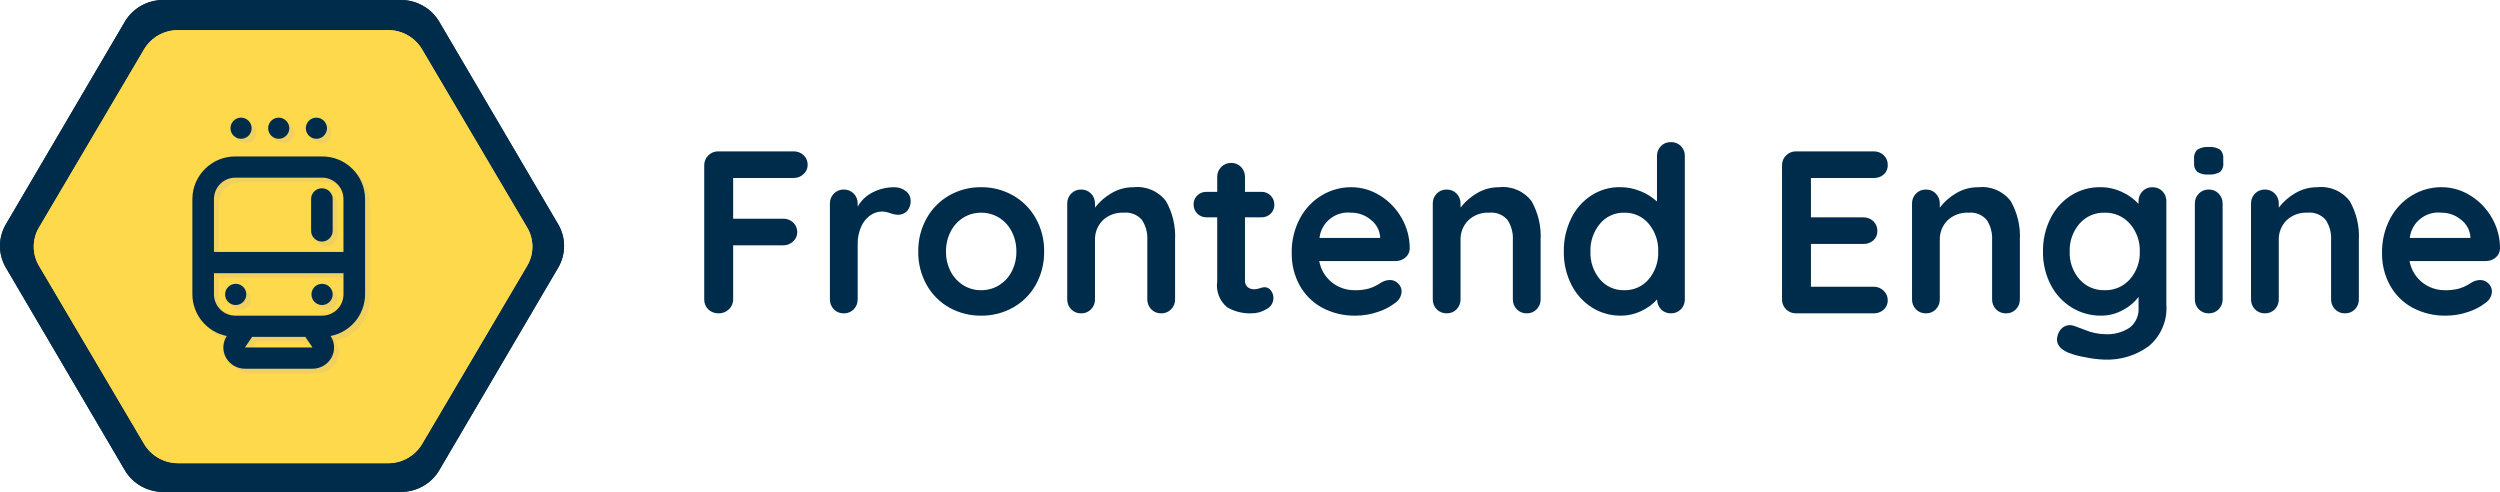
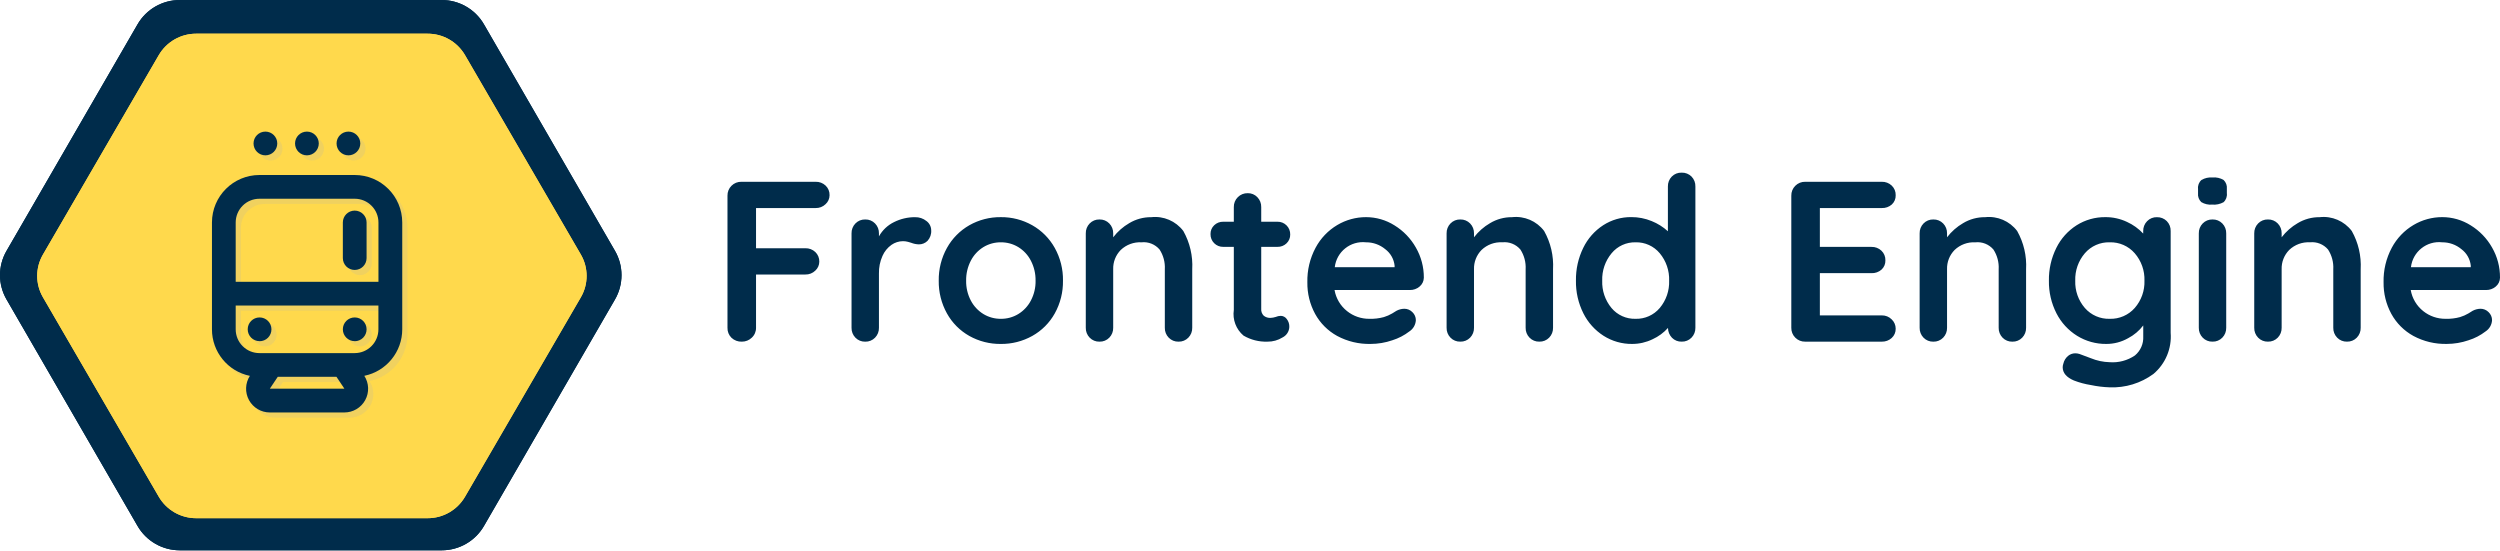
- <svg xmlns="http://www.w3.org/2000/svg" width="228.687" height="45" viewBox="0 0 228.687 45">
+ <svg xmlns="http://www.w3.org/2000/svg" width="231.687" height="51" viewBox="0 0 231.687 51">
  <defs>
    <style>.a,.f,.g{fill:#002c4b;}.b{fill:#ffd94c;}.c{opacity:0.19;}.d,.e{fill:#afafaf;}.d{mix-blend-mode:darken;isolation:isolate;}.e,.g{fill-rule:evenodd;}.h,.i{stroke:none;}.i{fill:#002c4b;}</style>
  </defs>
  <g class="a" transform="translate(-7.701)">
-     <path class="h" d="M 38.125 30 L 28.875 30 L 24.471 22.5 L 28.875 15 L 38.125 15 L 42.529 22.5 L 38.125 30 Z" />
-     <path class="i" d="M 22.631 0 L 44.369 0 C 45.819 0 47.158 0.759 47.881 1.991 L 58.758 20.516 C 59.48 21.744 59.48 23.256 58.758 24.484 L 47.881 43.009 C 47.158 44.241 45.819 45 44.369 45 L 22.631 45 C 21.181 45 19.842 44.241 19.119 43.009 L 8.241 24.484 C 7.52 23.256 7.52 21.744 8.241 20.516 L 19.119 1.991 C 19.842 0.759 21.181 0 22.631 0 Z" />
+     <path class="h" d="M 42.595 36 L 30.405 36 L 24.332 25.5 L 30.405 15 L 42.595 15 L 48.668 25.5 L 42.595 36 Z" />
+     <path class="i" d="M 24.367 0 L 48.633 0 C 50.251 0 51.746 0.86 52.553 2.257 L 64.696 23.251 C 65.501 24.643 65.501 26.357 64.696 27.749 L 52.553 48.743 C 51.746 50.14 50.251 51 48.633 51 L 24.367 51 C 22.749 51 21.254 50.14 20.447 48.743 L 8.304 27.749 C 7.499 26.357 7.499 24.643 8.304 23.251 L 20.447 2.257 C 21.254 0.86 22.749 0 24.367 0 Z" />
  </g>
  <g class="a" transform="translate(-7.701)">
-     <path class="h" d="M 38.125 30 L 28.875 30 L 24.471 22.5 L 28.875 15 L 38.125 15 L 42.529 22.5 L 38.125 30 Z" />
-     <path class="i" d="M 22.631 0 L 44.369 0 C 45.819 0 47.158 0.759 47.881 1.991 L 58.758 20.516 C 59.48 21.744 59.48 23.256 58.758 24.484 L 47.881 43.009 C 47.158 44.241 45.819 45 44.369 45 L 22.631 45 C 21.181 45 19.842 44.241 19.119 43.009 L 8.241 24.484 C 7.52 23.256 7.52 21.744 8.241 20.516 L 19.119 1.991 C 19.842 0.759 21.181 0 22.631 0 Z" />
+     <path class="h" d="M 42.595 36 L 30.405 36 L 24.332 25.5 L 30.405 15 L 42.595 15 L 48.668 25.5 L 42.595 36 Z" />
+     <path class="i" d="M 24.367 0 L 48.633 0 C 50.251 0 51.746 0.86 52.553 2.257 L 64.696 23.251 C 65.501 24.643 65.501 26.357 64.696 27.749 L 52.553 48.743 C 51.746 50.14 50.251 51 48.633 51 L 24.367 51 C 22.749 51 21.254 50.14 20.447 48.743 L 8.304 27.749 C 7.499 26.357 7.499 24.643 8.304 23.251 L 20.447 2.257 C 21.254 0.86 22.749 0 24.367 0 Z" />
  </g>
-   <g transform="translate(3.088 2.756)">
-     <path class="b" d="M40.116,0a3.6,3.6,0,0,1,3.1,1.753L52.836,18.06a3.429,3.429,0,0,1,0,3.493L43.22,37.861a3.6,3.6,0,0,1-3.1,1.753H20.9a3.6,3.6,0,0,1-3.1-1.753L8.179,21.553a3.429,3.429,0,0,1,0-3.493L17.795,1.753A3.6,3.6,0,0,1,20.9,0Z" transform="translate(-7.701 0)" />
-     <path class="b" d="M40.116,0a3.6,3.6,0,0,1,3.1,1.753L52.836,18.06a3.429,3.429,0,0,1,0,3.493L43.22,37.861a3.6,3.6,0,0,1-3.1,1.753H20.9a3.6,3.6,0,0,1-3.1-1.753L8.179,21.553a3.429,3.429,0,0,1,0-3.493L17.795,1.753A3.6,3.6,0,0,1,20.9,0Z" transform="translate(-7.701 0)" />
+   <g transform="translate(3.447 3.123)">
+     <path class="b" d="M43.885,0a4.005,4.005,0,0,1,3.465,1.987L58.085,20.468a3.937,3.937,0,0,1,0,3.959L47.351,42.909A4.005,4.005,0,0,1,43.885,44.9H22.434a4.005,4.005,0,0,1-3.465-1.987L8.234,24.427a3.938,3.938,0,0,1,0-3.959L18.968,1.987A4.005,4.005,0,0,1,22.434,0Z" transform="translate(-7.701 0)" />
+     <path class="b" d="M43.885,0a4.005,4.005,0,0,1,3.465,1.987L58.085,20.468a3.937,3.937,0,0,1,0,3.959L47.351,42.909A4.005,4.005,0,0,1,43.885,44.9H22.434a4.005,4.005,0,0,1-3.465-1.987L8.234,24.427a3.938,3.938,0,0,1,0-3.959L18.968,1.987A4.005,4.005,0,0,1,22.434,0Z" transform="translate(-7.701 0)" />
  </g>
-   <g transform="translate(17.597 10.761)">
-     <g class="c" transform="translate(0.435 0.426)">
-       <path class="d" d="M3.949,14.564h7.9a1.958,1.958,0,0,0,1.975-1.942V10.68H1.975v1.942A1.958,1.958,0,0,0,3.949,14.564Zm8.7,1.861a1.914,1.914,0,0,1,.073,1.982,1.98,1.98,0,0,1-1.734,1.012H4.808a1.98,1.98,0,0,1-1.734-1.012,1.914,1.914,0,0,1,.073-1.982A3.9,3.9,0,0,1,0,12.622V3.884A3.917,3.917,0,0,1,3.949,0h7.9A3.917,3.917,0,0,1,15.8,3.884v8.738a3.9,3.9,0,0,1-3.146,3.8Zm1.172-7.687V3.884a1.958,1.958,0,0,0-1.975-1.942h-7.9A1.958,1.958,0,0,0,1.975,3.884V8.738ZM11.848,2.913a.979.979,0,0,1,.987.971V6.8a.987.987,0,0,1-1.975,0V3.884A.979.979,0,0,1,11.848,2.913Zm-7.9,10.68a.971.971,0,1,1,.987-.971A.979.979,0,0,1,3.949,13.593Zm7.9,0a.971.971,0,1,1,.987-.971A.979.979,0,0,1,11.848,13.593ZM4.807,17.477H10.99l-.658-.971H5.465l-.658.971Z" transform="translate(0 3.549)" />
-       <path class="e" d="M3.985,10a.968.968,0,1,0,.985.968A.977.977,0,0,0,3.985,10Zm3.446,0a.968.968,0,1,0,.985.968A.977.977,0,0,0,7.431,10Zm3.446,0a.968.968,0,1,0,.985.968A.977.977,0,0,0,10.878,10Z" transform="translate(0.452 -10)" />
+   <g transform="translate(19.643 12.196)">
+     <g class="c" transform="translate(0.485 0.483)">
+       <path class="d" d="M4.409,16.506h8.817a2.2,2.2,0,0,0,2.2-2.2V12.1H2.2v2.2A2.2,2.2,0,0,0,4.409,16.506Zm9.713,2.109a2.2,2.2,0,0,1-1.854,3.392h-6.9a2.2,2.2,0,0,1-1.854-3.392A4.4,4.4,0,0,1,0,14.3V4.4A4.405,4.405,0,0,1,4.409,0h8.817a4.405,4.405,0,0,1,4.409,4.4v9.9a4.4,4.4,0,0,1-3.512,4.31ZM15.43,9.9V4.4a2.2,2.2,0,0,0-2.2-2.2H4.409A2.2,2.2,0,0,0,2.2,4.4V9.9Zm-2.2-6.6a1.1,1.1,0,0,1,1.1,1.1V7.7a1.1,1.1,0,0,1-2.2,0V4.4A1.1,1.1,0,0,1,13.226,3.3Zm-8.817,12.1a1.1,1.1,0,1,1,1.1-1.1A1.1,1.1,0,0,1,4.409,15.405Zm8.817,0a1.1,1.1,0,1,1,1.1-1.1A1.1,1.1,0,0,1,13.226,15.405Zm-7.859,4.4h6.9l-.734-1.1H6.1l-.734,1.1Z" transform="translate(0 4.022)" />
+       <path class="e" d="M4.1,10a1.1,1.1,0,1,0,1.1,1.1A1.1,1.1,0,0,0,4.1,10Zm3.847,0a1.1,1.1,0,1,0,1.1,1.1A1.1,1.1,0,0,0,7.946,10Zm3.847,0a1.1,1.1,0,1,0,1.1,1.1A1.1,1.1,0,0,0,11.794,10Z" transform="translate(0.853 -10)" />
    </g>
-     <path class="f" d="M3.949,14.564h7.9a1.958,1.958,0,0,0,1.975-1.942V10.68H1.975v1.942A1.958,1.958,0,0,0,3.949,14.564Zm8.7,1.861a1.914,1.914,0,0,1,.073,1.982,1.98,1.98,0,0,1-1.734,1.012H4.808a1.98,1.98,0,0,1-1.734-1.012,1.914,1.914,0,0,1,.073-1.982A3.9,3.9,0,0,1,0,12.622V3.884A3.917,3.917,0,0,1,3.949,0h7.9A3.917,3.917,0,0,1,15.8,3.884v8.738a3.9,3.9,0,0,1-3.146,3.8Zm1.172-7.687V3.884a1.958,1.958,0,0,0-1.975-1.942h-7.9A1.958,1.958,0,0,0,1.975,3.884V8.738ZM11.848,2.913a.979.979,0,0,1,.987.971V6.8a.987.987,0,0,1-1.975,0V3.884A.979.979,0,0,1,11.848,2.913Zm-7.9,10.68a.971.971,0,1,1,.987-.971A.979.979,0,0,1,3.949,13.593Zm7.9,0a.971.971,0,1,1,.987-.971A.979.979,0,0,1,11.848,13.593ZM4.807,17.477H10.99l-.658-.971H5.465l-.658.971Z" transform="translate(0 3.549)" />
-     <path class="g" d="M3.985,10a.968.968,0,1,0,.985.968A.977.977,0,0,0,3.985,10Zm3.446,0a.968.968,0,1,0,.985.968A.977.977,0,0,0,7.431,10Zm3.446,0a.968.968,0,1,0,.985.968A.977.977,0,0,0,10.878,10Z" transform="translate(0.452 -10)" />
+     <path class="f" d="M4.409,16.506h8.817a2.2,2.2,0,0,0,2.2-2.2V12.1H2.2v2.2A2.2,2.2,0,0,0,4.409,16.506Zm9.713,2.109a2.2,2.2,0,0,1-1.854,3.392h-6.9a2.2,2.2,0,0,1-1.854-3.392A4.4,4.4,0,0,1,0,14.3V4.4A4.405,4.405,0,0,1,4.409,0h8.817a4.405,4.405,0,0,1,4.409,4.4v9.9a4.4,4.4,0,0,1-3.512,4.31ZM15.43,9.9V4.4a2.2,2.2,0,0,0-2.2-2.2H4.409A2.2,2.2,0,0,0,2.2,4.4V9.9Zm-2.2-6.6a1.1,1.1,0,0,1,1.1,1.1V7.7a1.1,1.1,0,0,1-2.2,0V4.4A1.1,1.1,0,0,1,13.226,3.3Zm-8.817,12.1a1.1,1.1,0,1,1,1.1-1.1A1.1,1.1,0,0,1,4.409,15.405Zm8.817,0a1.1,1.1,0,1,1,1.1-1.1A1.1,1.1,0,0,1,13.226,15.405Zm-7.859,4.4h6.9l-.734-1.1H6.1l-.734,1.1Z" transform="translate(0 4.022)" />
+     <path class="g" d="M4.1,10a1.1,1.1,0,1,0,1.1,1.1A1.1,1.1,0,0,0,4.1,10Zm3.847,0a1.1,1.1,0,1,0,1.1,1.1A1.1,1.1,0,0,0,7.946,10Zm3.847,0a1.1,1.1,0,1,0,1.1,1.1A1.1,1.1,0,0,0,11.794,10Z" transform="translate(0.853 -10)" />
  </g>
-   <path class="f" d="M4.746-17.439v3.725H9.318a1.29,1.29,0,0,1,.921.349,1.181,1.181,0,0,1,.37.9,1.12,1.12,0,0,1-.37.825,1.269,1.269,0,0,1-.921.36H4.746v4.932a1.216,1.216,0,0,1-.392.921,1.3,1.3,0,0,1-.921.37,1.324,1.324,0,0,1-.963-.36,1.241,1.241,0,0,1-.37-.931V-18.582a1.25,1.25,0,0,1,.37-.921,1.25,1.25,0,0,1,.921-.37H10.27a1.29,1.29,0,0,1,.921.349,1.181,1.181,0,0,1,.37.9,1.12,1.12,0,0,1-.37.825,1.269,1.269,0,0,1-.921.36Zm14.731.847a1.619,1.619,0,0,1,1.069.36,1.073,1.073,0,0,1,.434.847,1.311,1.311,0,0,1-.339.984,1.117,1.117,0,0,1-.8.328,2.112,2.112,0,0,1-.72-.148q-.063-.021-.286-.085a1.727,1.727,0,0,0-.476-.063,1.881,1.881,0,0,0-1.058.339,2.471,2.471,0,0,0-.836,1.027,3.78,3.78,0,0,0-.328,1.64v5.016a1.269,1.269,0,0,1-.36.921,1.215,1.215,0,0,1-.91.37,1.215,1.215,0,0,1-.91-.37,1.269,1.269,0,0,1-.36-.921V-15.09a1.269,1.269,0,0,1,.36-.921,1.215,1.215,0,0,1,.91-.37,1.215,1.215,0,0,1,.91.37,1.269,1.269,0,0,1,.36.921v.275a3.207,3.207,0,0,1,1.4-1.323A4.3,4.3,0,0,1,19.477-16.593Zm13.715,5.884a6.049,6.049,0,0,1-.762,3.037,5.383,5.383,0,0,1-2.085,2.085,5.855,5.855,0,0,1-2.91.741,5.838,5.838,0,0,1-2.921-.741A5.4,5.4,0,0,1,22.44-7.671a6.049,6.049,0,0,1-.762-3.037,6.049,6.049,0,0,1,.762-3.037,5.48,5.48,0,0,1,2.074-2.1,5.773,5.773,0,0,1,2.921-.751,5.79,5.79,0,0,1,2.91.751,5.458,5.458,0,0,1,2.085,2.1A6.049,6.049,0,0,1,33.193-10.709Zm-2.54,0a3.879,3.879,0,0,0-.434-1.852,3.193,3.193,0,0,0-1.164-1.259,3.054,3.054,0,0,0-1.619-.444,3.054,3.054,0,0,0-1.619.444,3.193,3.193,0,0,0-1.164,1.259,3.879,3.879,0,0,0-.434,1.852,3.817,3.817,0,0,0,.434,1.841,3.21,3.21,0,0,0,1.164,1.249,3.054,3.054,0,0,0,1.619.444,3.054,3.054,0,0,0,1.619-.444,3.21,3.21,0,0,0,1.164-1.249A3.817,3.817,0,0,0,30.653-10.709Zm10.71-5.884a3.277,3.277,0,0,1,2.984,1.281,6.509,6.509,0,0,1,.825,3.545v5.418a1.269,1.269,0,0,1-.36.921,1.215,1.215,0,0,1-.91.37,1.215,1.215,0,0,1-.91-.37,1.269,1.269,0,0,1-.36-.921v-5.418a3.049,3.049,0,0,0-.487-1.831,1.935,1.935,0,0,0-1.672-.667,2.581,2.581,0,0,0-1.926.709,2.444,2.444,0,0,0-.7,1.789v5.418a1.269,1.269,0,0,1-.36.921,1.215,1.215,0,0,1-.91.37,1.215,1.215,0,0,1-.91-.37,1.269,1.269,0,0,1-.36-.921V-15.09a1.269,1.269,0,0,1,.36-.921,1.215,1.215,0,0,1,.91-.37,1.215,1.215,0,0,1,.91.37,1.269,1.269,0,0,1,.36.921v.36a5.112,5.112,0,0,1,1.492-1.312A3.867,3.867,0,0,1,41.363-16.593ZM53.385-7.449a.7.7,0,0,1,.54.286,1.119,1.119,0,0,1,.243.751,1.131,1.131,0,0,1-.624.963,2.594,2.594,0,0,1-1.408.392,4.1,4.1,0,0,1-2.212-.561A2.616,2.616,0,0,1,49.025-8v-5.842h-.974a1.149,1.149,0,0,1-.847-.339,1.149,1.149,0,0,1-.339-.847,1.089,1.089,0,0,1,.339-.815,1.168,1.168,0,0,1,.847-.328h.974v-1.355a1.25,1.25,0,0,1,.37-.921,1.25,1.25,0,0,1,.921-.37,1.19,1.19,0,0,1,.889.37,1.269,1.269,0,0,1,.36.921v1.355h1.5a1.149,1.149,0,0,1,.847.339,1.149,1.149,0,0,1,.339.847,1.089,1.089,0,0,1-.339.815,1.168,1.168,0,0,1-.847.328h-1.5v5.736a.81.81,0,0,0,.233.646.939.939,0,0,0,.635.2,1.816,1.816,0,0,0,.466-.085A1.265,1.265,0,0,1,53.385-7.449Zm13.25-3.535a1.087,1.087,0,0,1-.4.825,1.346,1.346,0,0,1-.889.317H58.359a3.192,3.192,0,0,0,1.164,1.958,3.254,3.254,0,0,0,2.053.709,4.55,4.55,0,0,0,1.355-.159,3.528,3.528,0,0,0,.773-.339q.286-.18.392-.243a1.615,1.615,0,0,1,.72-.19,1.039,1.039,0,0,1,.762.317,1.015,1.015,0,0,1,.317.741A1.321,1.321,0,0,1,65.3-6.01a5.057,5.057,0,0,1-1.587.825,6.2,6.2,0,0,1-2.011.339,6.243,6.243,0,0,1-3.1-.741A5.171,5.171,0,0,1,56.56-7.629a5.956,5.956,0,0,1-.72-2.931,6.489,6.489,0,0,1,.762-3.2,5.41,5.41,0,0,1,2.011-2.106,5.2,5.2,0,0,1,2.667-.73,4.944,4.944,0,0,1,2.635.762,5.7,5.7,0,0,1,1.979,2.053A5.519,5.519,0,0,1,66.635-10.984ZM61.28-14.264a2.627,2.627,0,0,0-2.9,2.307h5.545v-.148a2.188,2.188,0,0,0-.868-1.524A2.747,2.747,0,0,0,61.28-14.264ZM74.8-16.593a3.277,3.277,0,0,1,2.984,1.281,6.509,6.509,0,0,1,.825,3.545v5.418a1.269,1.269,0,0,1-.36.921,1.215,1.215,0,0,1-.91.37,1.215,1.215,0,0,1-.91-.37,1.269,1.269,0,0,1-.36-.921v-5.418a3.049,3.049,0,0,0-.487-1.831,1.935,1.935,0,0,0-1.672-.667,2.581,2.581,0,0,0-1.926.709,2.444,2.444,0,0,0-.7,1.789v5.418a1.269,1.269,0,0,1-.36.921,1.215,1.215,0,0,1-.91.37,1.215,1.215,0,0,1-.91-.37,1.269,1.269,0,0,1-.36-.921V-15.09a1.269,1.269,0,0,1,.36-.921,1.215,1.215,0,0,1,.91-.37,1.215,1.215,0,0,1,.91.37,1.269,1.269,0,0,1,.36.921v.36a5.112,5.112,0,0,1,1.492-1.312A3.867,3.867,0,0,1,74.8-16.593ZM90.531-20.72a1.234,1.234,0,0,1,.91.36,1.26,1.26,0,0,1,.36.931v13.08a1.269,1.269,0,0,1-.36.921,1.215,1.215,0,0,1-.91.37,1.2,1.2,0,0,1-.9-.36,1.331,1.331,0,0,1-.37-.91A4.343,4.343,0,0,1,87.832-5.28a4.307,4.307,0,0,1-1.894.434A4.839,4.839,0,0,1,83.292-5.6a5.268,5.268,0,0,1-1.873-2.085,6.506,6.506,0,0,1-.688-3.027,6.655,6.655,0,0,1,.677-3.037,5.2,5.2,0,0,1,1.852-2.1,4.714,4.714,0,0,1,2.593-.751,4.9,4.9,0,0,1,1.9.37,5,5,0,0,1,1.5.942v-4.148a1.269,1.269,0,0,1,.36-.921A1.215,1.215,0,0,1,90.531-20.72ZM86.255-7.174A2.826,2.826,0,0,0,88.5-8.179a3.733,3.733,0,0,0,.868-2.529,3.774,3.774,0,0,0-.868-2.54,2.814,2.814,0,0,0-2.244-1.016,2.791,2.791,0,0,0-2.222,1.016,3.774,3.774,0,0,0-.868,2.54,3.762,3.762,0,0,0,.857,2.529A2.8,2.8,0,0,0,86.255-7.174Zm22.817-.317a1.25,1.25,0,0,1,.921.37,1.177,1.177,0,0,1,.37.857,1.123,1.123,0,0,1-.37.868,1.313,1.313,0,0,1-.921.339h-7.091a1.25,1.25,0,0,1-.921-.37,1.25,1.25,0,0,1-.37-.921V-18.582a1.25,1.25,0,0,1,.37-.921,1.25,1.25,0,0,1,.921-.37h7.091a1.29,1.29,0,0,1,.921.349,1.181,1.181,0,0,1,.37.9,1.106,1.106,0,0,1-.36.857,1.329,1.329,0,0,1-.931.328h-5.736v3.6h4.783a1.29,1.29,0,0,1,.921.349,1.181,1.181,0,0,1,.37.9,1.106,1.106,0,0,1-.36.857,1.329,1.329,0,0,1-.931.328h-4.783v3.916Zm9.567-9.1a3.277,3.277,0,0,1,2.984,1.281,6.509,6.509,0,0,1,.825,3.545v5.418a1.269,1.269,0,0,1-.36.921,1.215,1.215,0,0,1-.91.37,1.215,1.215,0,0,1-.91-.37,1.269,1.269,0,0,1-.36-.921v-5.418a3.049,3.049,0,0,0-.487-1.831,1.935,1.935,0,0,0-1.672-.667,2.581,2.581,0,0,0-1.926.709,2.444,2.444,0,0,0-.7,1.789v5.418a1.269,1.269,0,0,1-.36.921,1.215,1.215,0,0,1-.91.37,1.215,1.215,0,0,1-.91-.37,1.269,1.269,0,0,1-.36-.921V-15.09a1.269,1.269,0,0,1,.36-.921,1.215,1.215,0,0,1,.91-.37,1.215,1.215,0,0,1,.91.37,1.269,1.269,0,0,1,.36.921v.36a5.112,5.112,0,0,1,1.492-1.312A3.867,3.867,0,0,1,118.639-16.593Zm15.938,0a1.233,1.233,0,0,1,.91.36,1.26,1.26,0,0,1,.36.931v9.419a4.53,4.53,0,0,1-1.6,3.82A6.422,6.422,0,0,1,130.2-.824a9.94,9.94,0,0,1-1.746-.212,7.7,7.7,0,0,1-1.577-.423q-1.037-.444-1.037-1.228a1.087,1.087,0,0,1,.063-.339,1.312,1.312,0,0,1,.434-.709A1.051,1.051,0,0,1,127-3.978a1.263,1.263,0,0,1,.4.063q.085.021,1.048.392a4.918,4.918,0,0,0,1.746.37,3.674,3.674,0,0,0,2.339-.624,2.143,2.143,0,0,0,.773-1.767V-6.56A4.218,4.218,0,0,1,131.9-5.375a4.061,4.061,0,0,1-2.021.529,5.035,5.035,0,0,1-2.7-.751,5.263,5.263,0,0,1-1.916-2.085,6.425,6.425,0,0,1-.7-3.027,6.57,6.57,0,0,1,.688-3.037,5.224,5.224,0,0,1,1.884-2.1,4.892,4.892,0,0,1,2.656-.751,4.608,4.608,0,0,1,2.011.444,4.729,4.729,0,0,1,1.5,1.079V-15.3a1.269,1.269,0,0,1,.36-.921A1.215,1.215,0,0,1,134.577-16.593ZM130.2-7.174a2.968,2.968,0,0,0,2.318-1.005,3.652,3.652,0,0,0,.9-2.529,3.691,3.691,0,0,0-.9-2.54,2.954,2.954,0,0,0-2.318-1.016,2.922,2.922,0,0,0-2.307,1.016,3.718,3.718,0,0,0-.889,2.54,3.678,3.678,0,0,0,.889,2.529A2.936,2.936,0,0,0,130.2-7.174Zm10.795.825a1.269,1.269,0,0,1-.36.921,1.215,1.215,0,0,1-.91.37,1.215,1.215,0,0,1-.91-.37,1.269,1.269,0,0,1-.36-.921V-15.09a1.269,1.269,0,0,1,.36-.921,1.215,1.215,0,0,1,.91-.37,1.215,1.215,0,0,1,.91.37,1.269,1.269,0,0,1,.36.921ZM139.7-17.757a1.682,1.682,0,0,1-1.016-.233.994.994,0,0,1-.3-.825v-.4a.959.959,0,0,1,.317-.825,1.741,1.741,0,0,1,1.016-.233,1.728,1.728,0,0,1,1.037.233.994.994,0,0,1,.3.825v.4a.972.972,0,0,1-.307.836A1.848,1.848,0,0,1,139.7-17.757Zm9.948,1.164a3.277,3.277,0,0,1,2.984,1.281,6.509,6.509,0,0,1,.825,3.545v5.418a1.269,1.269,0,0,1-.36.921,1.215,1.215,0,0,1-.91.37,1.215,1.215,0,0,1-.91-.37,1.269,1.269,0,0,1-.36-.921v-5.418a3.049,3.049,0,0,0-.487-1.831,1.935,1.935,0,0,0-1.672-.667,2.581,2.581,0,0,0-1.926.709,2.444,2.444,0,0,0-.7,1.789v5.418a1.269,1.269,0,0,1-.36.921,1.215,1.215,0,0,1-.91.37,1.215,1.215,0,0,1-.91-.37,1.269,1.269,0,0,1-.36-.921V-15.09a1.269,1.269,0,0,1,.36-.921,1.215,1.215,0,0,1,.91-.37,1.215,1.215,0,0,1,.91.37,1.269,1.269,0,0,1,.36.921v.36a5.112,5.112,0,0,1,1.492-1.312A3.867,3.867,0,0,1,149.647-16.593Zm16.721,5.609a1.087,1.087,0,0,1-.4.825,1.346,1.346,0,0,1-.889.317h-6.985a3.192,3.192,0,0,0,1.164,1.958,3.255,3.255,0,0,0,2.053.709,4.55,4.55,0,0,0,1.355-.159,3.528,3.528,0,0,0,.773-.339q.286-.18.392-.243a1.615,1.615,0,0,1,.72-.19,1.039,1.039,0,0,1,.762.317,1.015,1.015,0,0,1,.317.741,1.321,1.321,0,0,1-.593,1.037,5.057,5.057,0,0,1-1.587.825,6.2,6.2,0,0,1-2.011.339,6.243,6.243,0,0,1-3.1-.741,5.171,5.171,0,0,1-2.042-2.043,5.956,5.956,0,0,1-.72-2.931,6.489,6.489,0,0,1,.762-3.2,5.41,5.41,0,0,1,2.011-2.106,5.2,5.2,0,0,1,2.667-.73,4.944,4.944,0,0,1,2.635.762,5.7,5.7,0,0,1,1.979,2.053A5.519,5.519,0,0,1,166.368-10.984Zm-5.355-3.281a2.627,2.627,0,0,0-2.9,2.307h5.545v-.148a2.188,2.188,0,0,0-.868-1.524A2.747,2.747,0,0,0,161.013-14.264Z" transform="translate(62.319 33.72)" />
+   <path class="f" d="M4.746-17.439v3.725H9.318a1.29,1.29,0,0,1,.921.349,1.181,1.181,0,0,1,.37.9,1.12,1.12,0,0,1-.37.825,1.269,1.269,0,0,1-.921.36H4.746v4.932a1.216,1.216,0,0,1-.392.921,1.3,1.3,0,0,1-.921.37,1.324,1.324,0,0,1-.963-.36,1.241,1.241,0,0,1-.37-.931V-18.582a1.25,1.25,0,0,1,.37-.921,1.25,1.25,0,0,1,.921-.37H10.27a1.29,1.29,0,0,1,.921.349,1.181,1.181,0,0,1,.37.9,1.12,1.12,0,0,1-.37.825,1.269,1.269,0,0,1-.921.36Zm14.731.847a1.619,1.619,0,0,1,1.069.36,1.073,1.073,0,0,1,.434.847,1.311,1.311,0,0,1-.339.984,1.117,1.117,0,0,1-.8.328,2.112,2.112,0,0,1-.72-.148q-.063-.021-.286-.085a1.727,1.727,0,0,0-.476-.063,1.881,1.881,0,0,0-1.058.339,2.471,2.471,0,0,0-.836,1.027,3.78,3.78,0,0,0-.328,1.64v5.016a1.269,1.269,0,0,1-.36.921,1.215,1.215,0,0,1-.91.37,1.215,1.215,0,0,1-.91-.37,1.269,1.269,0,0,1-.36-.921V-15.09a1.269,1.269,0,0,1,.36-.921,1.215,1.215,0,0,1,.91-.37,1.215,1.215,0,0,1,.91.37,1.269,1.269,0,0,1,.36.921v.275a3.207,3.207,0,0,1,1.4-1.323A4.3,4.3,0,0,1,19.477-16.593Zm13.715,5.884a6.049,6.049,0,0,1-.762,3.037,5.383,5.383,0,0,1-2.085,2.085,5.855,5.855,0,0,1-2.91.741,5.838,5.838,0,0,1-2.921-.741A5.4,5.4,0,0,1,22.44-7.671a6.049,6.049,0,0,1-.762-3.037,6.049,6.049,0,0,1,.762-3.037,5.48,5.48,0,0,1,2.074-2.1,5.773,5.773,0,0,1,2.921-.751,5.79,5.79,0,0,1,2.91.751,5.458,5.458,0,0,1,2.085,2.1A6.049,6.049,0,0,1,33.193-10.709Zm-2.54,0a3.879,3.879,0,0,0-.434-1.852,3.193,3.193,0,0,0-1.164-1.259,3.054,3.054,0,0,0-1.619-.444,3.054,3.054,0,0,0-1.619.444,3.193,3.193,0,0,0-1.164,1.259,3.879,3.879,0,0,0-.434,1.852,3.817,3.817,0,0,0,.434,1.841,3.21,3.21,0,0,0,1.164,1.249,3.054,3.054,0,0,0,1.619.444,3.054,3.054,0,0,0,1.619-.444,3.21,3.21,0,0,0,1.164-1.249A3.817,3.817,0,0,0,30.653-10.709Zm10.71-5.884a3.277,3.277,0,0,1,2.984,1.281,6.509,6.509,0,0,1,.825,3.545v5.418a1.269,1.269,0,0,1-.36.921,1.215,1.215,0,0,1-.91.37,1.215,1.215,0,0,1-.91-.37,1.269,1.269,0,0,1-.36-.921v-5.418a3.049,3.049,0,0,0-.487-1.831,1.935,1.935,0,0,0-1.672-.667,2.581,2.581,0,0,0-1.926.709,2.444,2.444,0,0,0-.7,1.789v5.418a1.269,1.269,0,0,1-.36.921,1.215,1.215,0,0,1-.91.37,1.215,1.215,0,0,1-.91-.37,1.269,1.269,0,0,1-.36-.921V-15.09a1.269,1.269,0,0,1,.36-.921,1.215,1.215,0,0,1,.91-.37,1.215,1.215,0,0,1,.91.37,1.269,1.269,0,0,1,.36.921v.36a5.112,5.112,0,0,1,1.492-1.312A3.867,3.867,0,0,1,41.363-16.593ZM53.385-7.449a.7.7,0,0,1,.54.286,1.119,1.119,0,0,1,.243.751,1.131,1.131,0,0,1-.624.963,2.594,2.594,0,0,1-1.408.392,4.1,4.1,0,0,1-2.212-.561A2.616,2.616,0,0,1,49.025-8v-5.842h-.974a1.149,1.149,0,0,1-.847-.339,1.149,1.149,0,0,1-.339-.847,1.089,1.089,0,0,1,.339-.815,1.168,1.168,0,0,1,.847-.328h.974v-1.355a1.25,1.25,0,0,1,.37-.921,1.25,1.25,0,0,1,.921-.37,1.19,1.19,0,0,1,.889.37,1.269,1.269,0,0,1,.36.921v1.355h1.5a1.149,1.149,0,0,1,.847.339,1.149,1.149,0,0,1,.339.847,1.089,1.089,0,0,1-.339.815,1.168,1.168,0,0,1-.847.328h-1.5v5.736a.81.81,0,0,0,.233.646.939.939,0,0,0,.635.2,1.816,1.816,0,0,0,.466-.085A1.265,1.265,0,0,1,53.385-7.449Zm13.25-3.535a1.087,1.087,0,0,1-.4.825,1.346,1.346,0,0,1-.889.317H58.359a3.192,3.192,0,0,0,1.164,1.958,3.254,3.254,0,0,0,2.053.709,4.55,4.55,0,0,0,1.355-.159,3.528,3.528,0,0,0,.773-.339q.286-.18.392-.243a1.615,1.615,0,0,1,.72-.19,1.039,1.039,0,0,1,.762.317,1.015,1.015,0,0,1,.317.741A1.321,1.321,0,0,1,65.3-6.01a5.057,5.057,0,0,1-1.587.825,6.2,6.2,0,0,1-2.011.339,6.243,6.243,0,0,1-3.1-.741A5.171,5.171,0,0,1,56.56-7.629a5.956,5.956,0,0,1-.72-2.931,6.489,6.489,0,0,1,.762-3.2,5.41,5.41,0,0,1,2.011-2.106,5.2,5.2,0,0,1,2.667-.73,4.944,4.944,0,0,1,2.635.762,5.7,5.7,0,0,1,1.979,2.053A5.519,5.519,0,0,1,66.635-10.984ZM61.28-14.264a2.627,2.627,0,0,0-2.9,2.307h5.545v-.148a2.188,2.188,0,0,0-.868-1.524A2.747,2.747,0,0,0,61.28-14.264ZM74.8-16.593a3.277,3.277,0,0,1,2.984,1.281,6.509,6.509,0,0,1,.825,3.545v5.418a1.269,1.269,0,0,1-.36.921,1.215,1.215,0,0,1-.91.37,1.215,1.215,0,0,1-.91-.37,1.269,1.269,0,0,1-.36-.921v-5.418a3.049,3.049,0,0,0-.487-1.831,1.935,1.935,0,0,0-1.672-.667,2.581,2.581,0,0,0-1.926.709,2.444,2.444,0,0,0-.7,1.789v5.418a1.269,1.269,0,0,1-.36.921,1.215,1.215,0,0,1-.91.37,1.215,1.215,0,0,1-.91-.37,1.269,1.269,0,0,1-.36-.921V-15.09a1.269,1.269,0,0,1,.36-.921,1.215,1.215,0,0,1,.91-.37,1.215,1.215,0,0,1,.91.37,1.269,1.269,0,0,1,.36.921v.36a5.112,5.112,0,0,1,1.492-1.312A3.867,3.867,0,0,1,74.8-16.593ZM90.531-20.72a1.234,1.234,0,0,1,.91.36,1.26,1.26,0,0,1,.36.931v13.08a1.269,1.269,0,0,1-.36.921,1.215,1.215,0,0,1-.91.37,1.2,1.2,0,0,1-.9-.36,1.331,1.331,0,0,1-.37-.91A4.343,4.343,0,0,1,87.832-5.28a4.307,4.307,0,0,1-1.894.434A4.839,4.839,0,0,1,83.292-5.6a5.268,5.268,0,0,1-1.873-2.085,6.506,6.506,0,0,1-.688-3.027,6.655,6.655,0,0,1,.677-3.037,5.2,5.2,0,0,1,1.852-2.1,4.714,4.714,0,0,1,2.593-.751,4.9,4.9,0,0,1,1.9.37,5,5,0,0,1,1.5.942v-4.148a1.269,1.269,0,0,1,.36-.921A1.215,1.215,0,0,1,90.531-20.72ZM86.255-7.174A2.826,2.826,0,0,0,88.5-8.179a3.733,3.733,0,0,0,.868-2.529,3.774,3.774,0,0,0-.868-2.54,2.814,2.814,0,0,0-2.244-1.016,2.791,2.791,0,0,0-2.222,1.016,3.774,3.774,0,0,0-.868,2.54,3.762,3.762,0,0,0,.857,2.529A2.8,2.8,0,0,0,86.255-7.174Zm22.817-.317a1.25,1.25,0,0,1,.921.37,1.177,1.177,0,0,1,.37.857,1.123,1.123,0,0,1-.37.868,1.313,1.313,0,0,1-.921.339h-7.091a1.25,1.25,0,0,1-.921-.37,1.25,1.25,0,0,1-.37-.921V-18.582a1.25,1.25,0,0,1,.37-.921,1.25,1.25,0,0,1,.921-.37h7.091a1.29,1.29,0,0,1,.921.349,1.181,1.181,0,0,1,.37.9,1.106,1.106,0,0,1-.36.857,1.329,1.329,0,0,1-.931.328h-5.736v3.6h4.783a1.29,1.29,0,0,1,.921.349,1.181,1.181,0,0,1,.37.9,1.106,1.106,0,0,1-.36.857,1.329,1.329,0,0,1-.931.328h-4.783v3.916Zm9.567-9.1a3.277,3.277,0,0,1,2.984,1.281,6.509,6.509,0,0,1,.825,3.545v5.418a1.269,1.269,0,0,1-.36.921,1.215,1.215,0,0,1-.91.37,1.215,1.215,0,0,1-.91-.37,1.269,1.269,0,0,1-.36-.921v-5.418a3.049,3.049,0,0,0-.487-1.831,1.935,1.935,0,0,0-1.672-.667,2.581,2.581,0,0,0-1.926.709,2.444,2.444,0,0,0-.7,1.789v5.418a1.269,1.269,0,0,1-.36.921,1.215,1.215,0,0,1-.91.37,1.215,1.215,0,0,1-.91-.37,1.269,1.269,0,0,1-.36-.921V-15.09a1.269,1.269,0,0,1,.36-.921,1.215,1.215,0,0,1,.91-.37,1.215,1.215,0,0,1,.91.37,1.269,1.269,0,0,1,.36.921v.36a5.112,5.112,0,0,1,1.492-1.312A3.867,3.867,0,0,1,118.639-16.593Zm15.938,0a1.233,1.233,0,0,1,.91.36,1.26,1.26,0,0,1,.36.931v9.419a4.53,4.53,0,0,1-1.6,3.82A6.422,6.422,0,0,1,130.2-.824a9.94,9.94,0,0,1-1.746-.212,7.7,7.7,0,0,1-1.577-.423q-1.037-.444-1.037-1.228a1.087,1.087,0,0,1,.063-.339,1.312,1.312,0,0,1,.434-.709A1.051,1.051,0,0,1,127-3.978a1.263,1.263,0,0,1,.4.063q.085.021,1.048.392a4.918,4.918,0,0,0,1.746.37,3.674,3.674,0,0,0,2.339-.624,2.143,2.143,0,0,0,.773-1.767V-6.56A4.218,4.218,0,0,1,131.9-5.375a4.061,4.061,0,0,1-2.021.529,5.035,5.035,0,0,1-2.7-.751,5.263,5.263,0,0,1-1.916-2.085,6.425,6.425,0,0,1-.7-3.027,6.57,6.57,0,0,1,.688-3.037,5.224,5.224,0,0,1,1.884-2.1,4.892,4.892,0,0,1,2.656-.751,4.608,4.608,0,0,1,2.011.444,4.729,4.729,0,0,1,1.5,1.079V-15.3a1.269,1.269,0,0,1,.36-.921A1.215,1.215,0,0,1,134.577-16.593ZM130.2-7.174a2.968,2.968,0,0,0,2.318-1.005,3.652,3.652,0,0,0,.9-2.529,3.691,3.691,0,0,0-.9-2.54,2.954,2.954,0,0,0-2.318-1.016,2.922,2.922,0,0,0-2.307,1.016,3.718,3.718,0,0,0-.889,2.54,3.678,3.678,0,0,0,.889,2.529A2.936,2.936,0,0,0,130.2-7.174Zm10.795.825a1.269,1.269,0,0,1-.36.921,1.215,1.215,0,0,1-.91.37,1.215,1.215,0,0,1-.91-.37,1.269,1.269,0,0,1-.36-.921V-15.09a1.269,1.269,0,0,1,.36-.921,1.215,1.215,0,0,1,.91-.37,1.215,1.215,0,0,1,.91.37,1.269,1.269,0,0,1,.36.921ZM139.7-17.757a1.682,1.682,0,0,1-1.016-.233.994.994,0,0,1-.3-.825v-.4a.959.959,0,0,1,.317-.825,1.741,1.741,0,0,1,1.016-.233,1.728,1.728,0,0,1,1.037.233.994.994,0,0,1,.3.825v.4a.972.972,0,0,1-.307.836A1.848,1.848,0,0,1,139.7-17.757Zm9.948,1.164a3.277,3.277,0,0,1,2.984,1.281,6.509,6.509,0,0,1,.825,3.545v5.418a1.269,1.269,0,0,1-.36.921,1.215,1.215,0,0,1-.91.37,1.215,1.215,0,0,1-.91-.37,1.269,1.269,0,0,1-.36-.921v-5.418a3.049,3.049,0,0,0-.487-1.831,1.935,1.935,0,0,0-1.672-.667,2.581,2.581,0,0,0-1.926.709,2.444,2.444,0,0,0-.7,1.789v5.418a1.269,1.269,0,0,1-.36.921,1.215,1.215,0,0,1-.91.37,1.215,1.215,0,0,1-.91-.37,1.269,1.269,0,0,1-.36-.921V-15.09a1.269,1.269,0,0,1,.36-.921,1.215,1.215,0,0,1,.91-.37,1.215,1.215,0,0,1,.91.37,1.269,1.269,0,0,1,.36.921v.36a5.112,5.112,0,0,1,1.492-1.312A3.867,3.867,0,0,1,149.647-16.593Zm16.721,5.609a1.087,1.087,0,0,1-.4.825,1.346,1.346,0,0,1-.889.317h-6.985a3.192,3.192,0,0,0,1.164,1.958,3.255,3.255,0,0,0,2.053.709,4.55,4.55,0,0,0,1.355-.159,3.528,3.528,0,0,0,.773-.339q.286-.18.392-.243a1.615,1.615,0,0,1,.72-.19,1.039,1.039,0,0,1,.762.317,1.015,1.015,0,0,1,.317.741,1.321,1.321,0,0,1-.593,1.037,5.057,5.057,0,0,1-1.587.825,6.2,6.2,0,0,1-2.011.339,6.243,6.243,0,0,1-3.1-.741,5.171,5.171,0,0,1-2.042-2.043,5.956,5.956,0,0,1-.72-2.931,6.489,6.489,0,0,1,.762-3.2,5.41,5.41,0,0,1,2.011-2.106,5.2,5.2,0,0,1,2.667-.73,4.944,4.944,0,0,1,2.635.762,5.7,5.7,0,0,1,1.979,2.053A5.519,5.519,0,0,1,166.368-10.984Zm-5.355-3.281a2.627,2.627,0,0,0-2.9,2.307h5.545v-.148a2.188,2.188,0,0,0-.868-1.524A2.747,2.747,0,0,0,161.013-14.264Z" transform="translate(65.319 36.72)" />
</svg>
